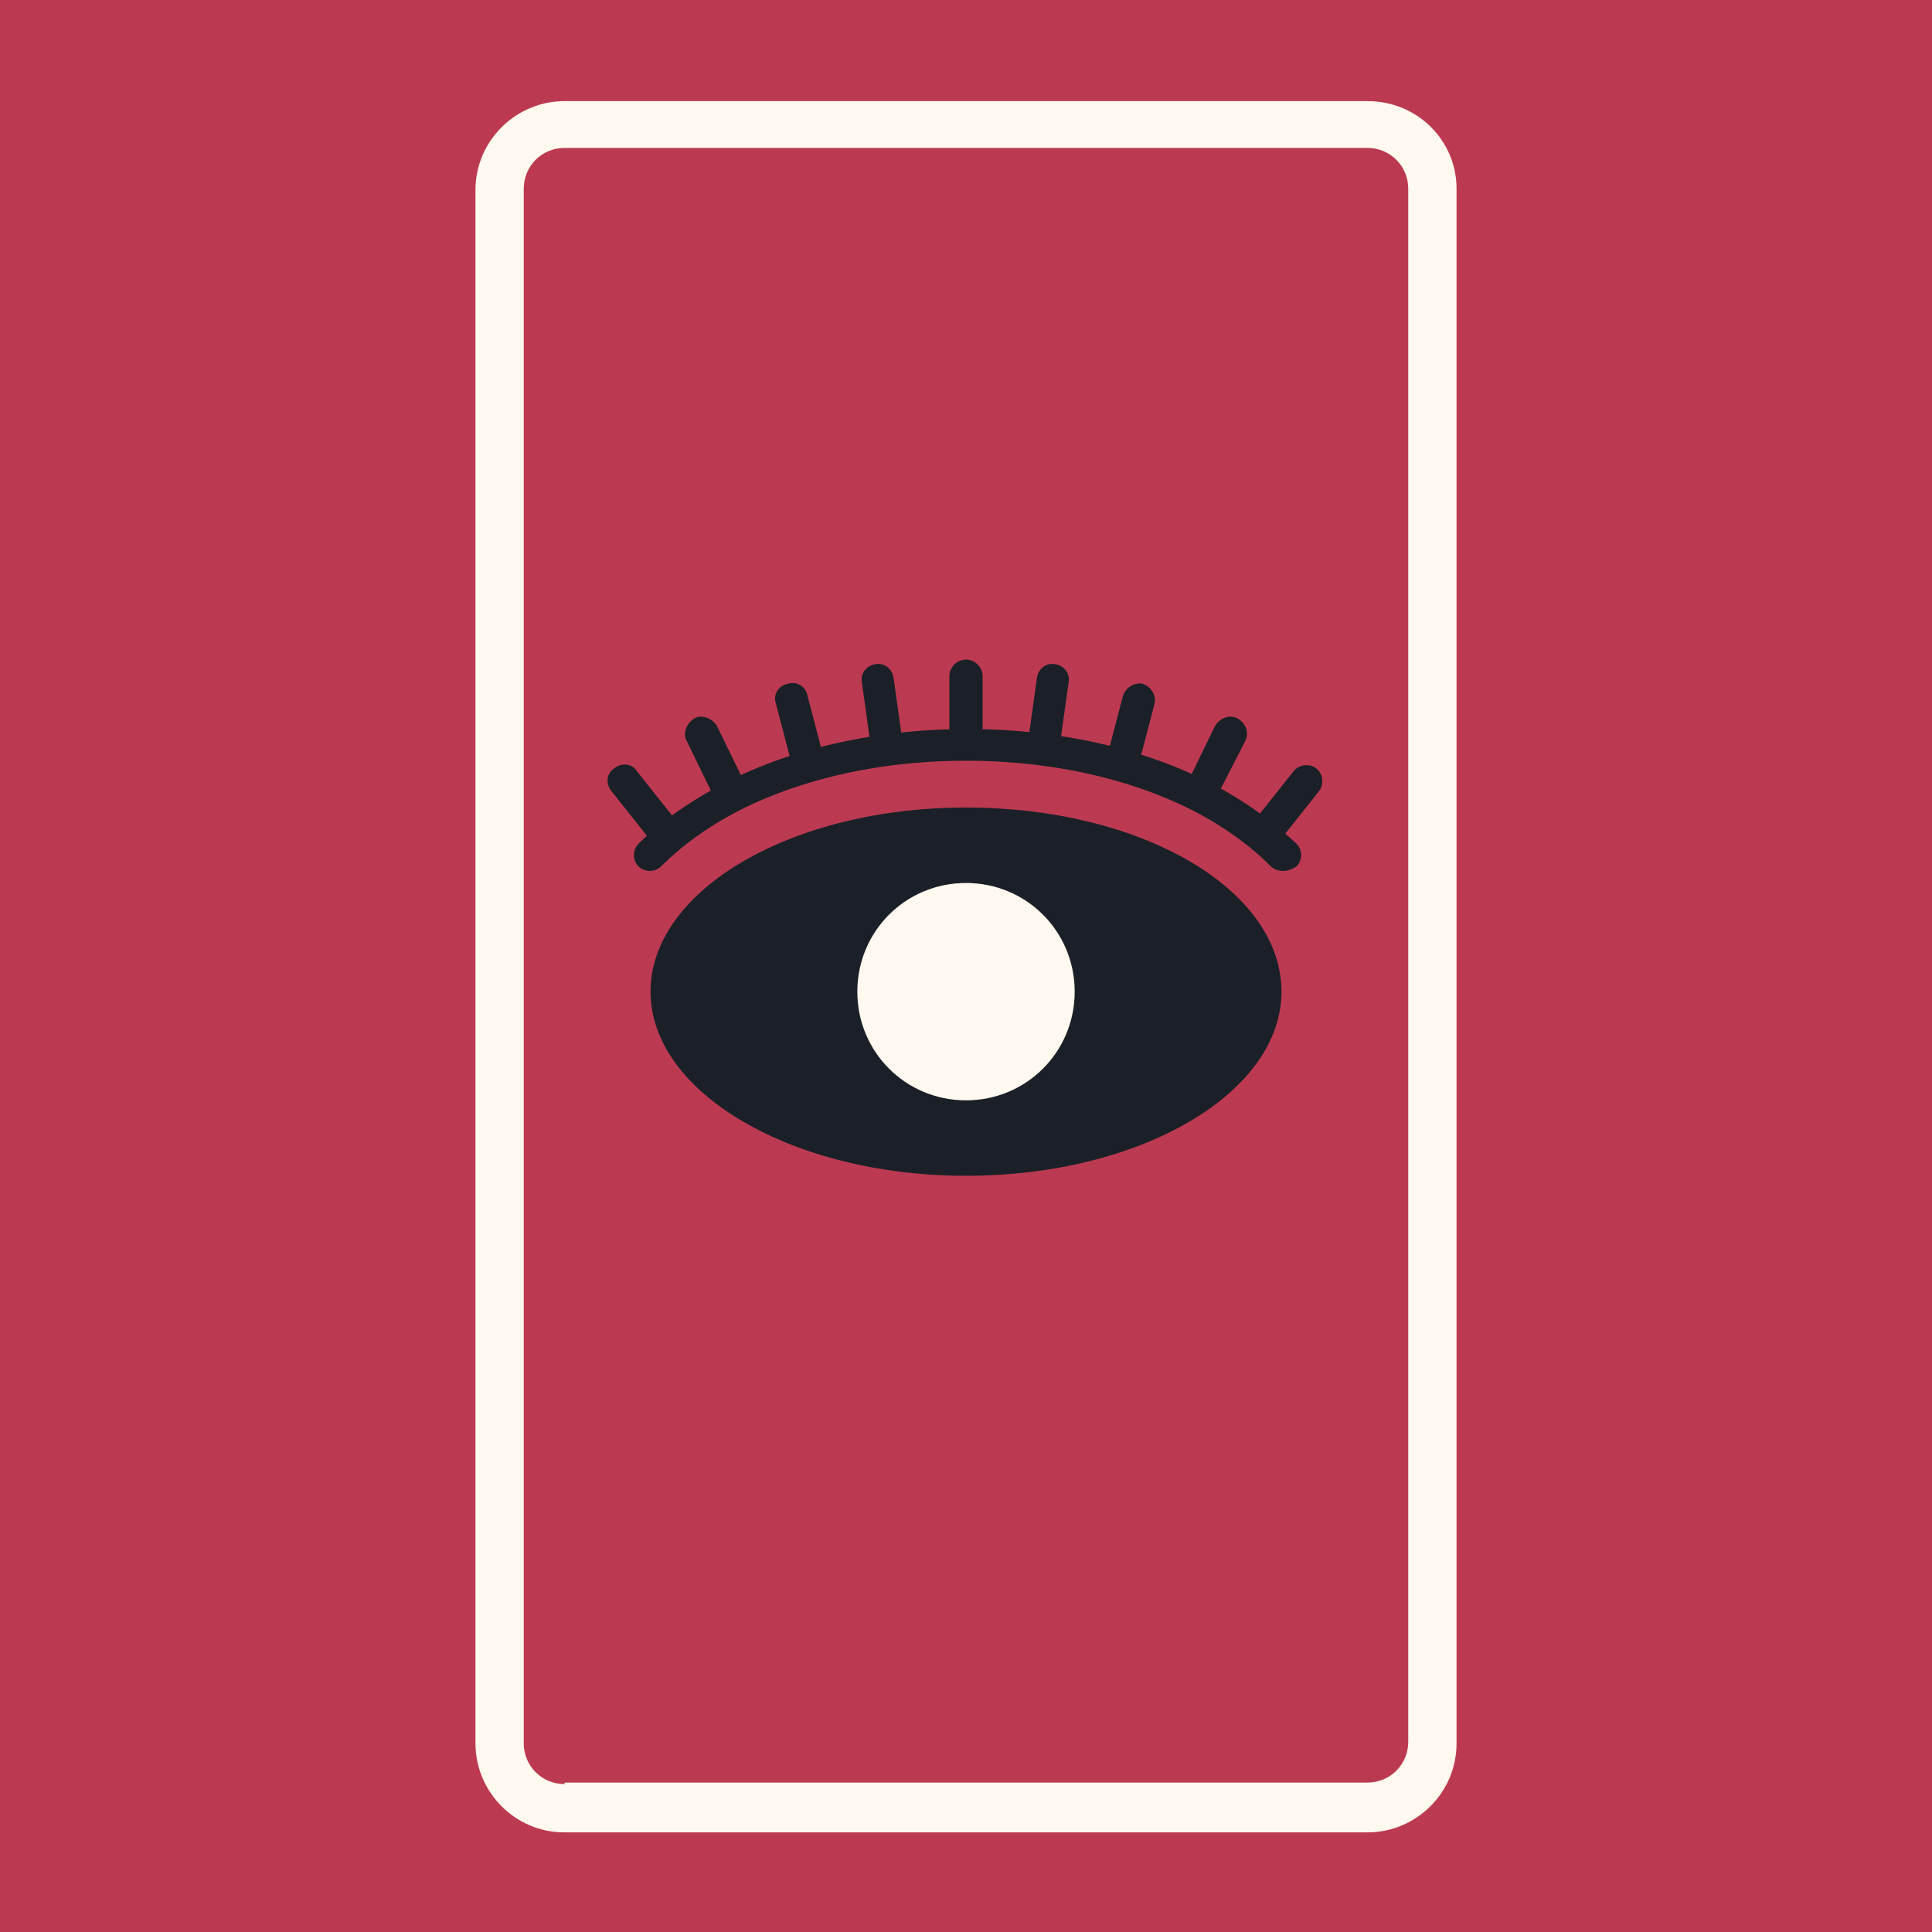
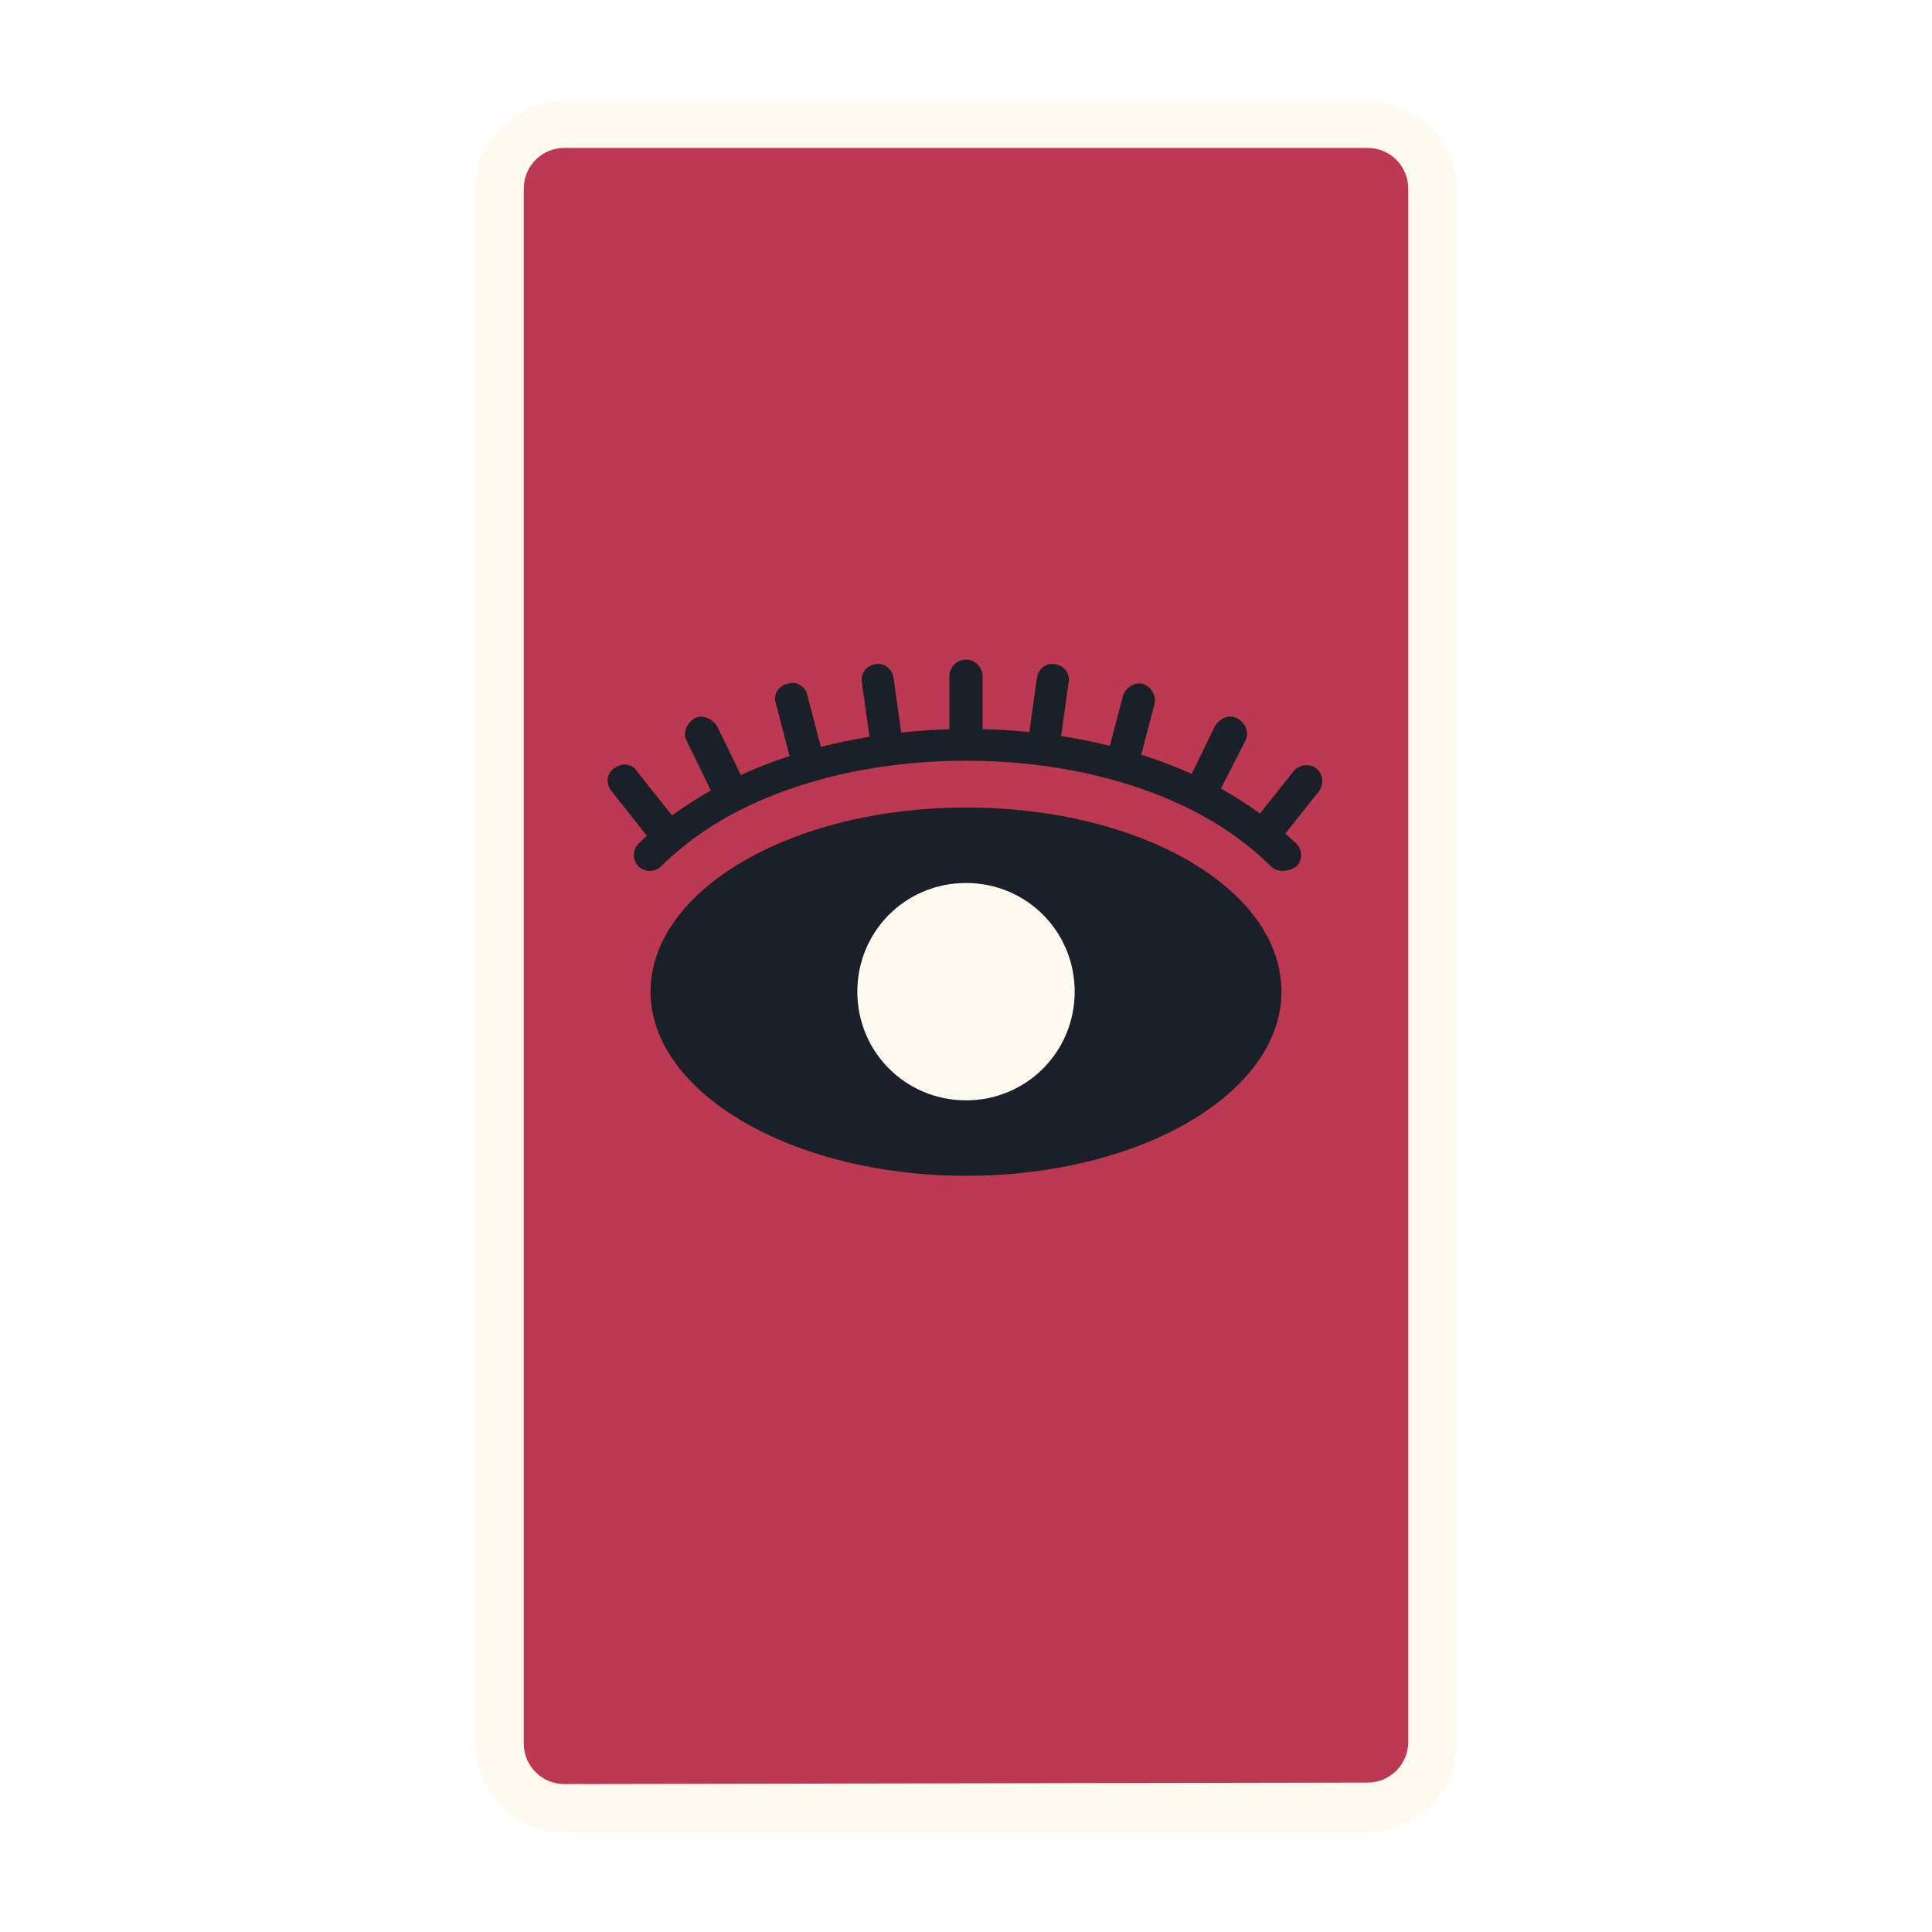
<svg xmlns="http://www.w3.org/2000/svg" version="1.1" id="Calque_1" x="0px" y="0px" viewBox="0 0 128 128" style="enable-background:new 0 0 128 128;" xml:space="preserve">
  <style type="text/css">
- 	.st0{fill:#BC3A51;}
- 	.st1{fill:#FFF9EF;}
+ 	.st0{fill:#FFF9EF;}
+ 	.st1{fill:#BC3A51;}
	.st2{fill:#1B2028;}
</style>
-   <rect class="st0" width="128" height="128" />
-   <path class="st1" d="M90.6,6.7C90.6,6.7,90.6,6.7,90.6,6.7C90.6,6.7,90.6,6.7,90.6,6.7H37.4c0,0,0,0,0,0c0,0,0,0,0,0  c-3.2,0-5.9,2.6-5.9,5.9v59.3v11v6.4v11v15.2c0,3.2,2.6,5.9,5.9,5.9c0,0,0,0,0,0c0,0,0,0,0,0h53.2c0,0,0,0,0,0c0,0,0,0,0,0  c3.2,0,5.9-2.6,5.9-5.9V56.2v-11v-6.4v-11V12.5C96.5,9.3,93.9,6.7,90.6,6.7z" />
-   <path class="st0" d="M37.4,118.2c-1.5,0-2.7-1.2-2.7-2.7V12.5c0-1.5,1.2-2.7,2.7-2.7h53.2c1.5,0,2.7,1.2,2.7,2.7v102.9  c0,1.5-1.2,2.7-2.7,2.7h0H37.4z" />
+   <path class="st0" d="M90.6,6.7L90.6,6.7L90.6,6.7H37.4l0,0l0,0c-3.2,0-5.9,2.6-5.9,5.9v59.3v11v6.4v11v15.2c0,3.2,2.6,5.9,5.9,5.9  l0,0l0,0h53.2l0,0l0,0c3.2,0,5.9-2.6,5.9-5.9V56.2v-11v-6.4v-11V12.5C96.5,9.3,93.9,6.7,90.6,6.7z" />
+   <path class="st1" d="M37.4,118.2c-1.5,0-2.7-1.2-2.7-2.7v-103c0-1.5,1.2-2.7,2.7-2.7h53.2c1.5,0,2.7,1.2,2.7,2.7v102.9  c0,1.5-1.2,2.7-2.7,2.7l0,0L37.4,118.2L37.4,118.2z" />
  <g>
-     <path class="st2" d="M64,53.5c-11.6,0-20.9,5.5-20.9,12.2c0,6.7,9.4,12.2,20.9,12.2c11.6,0,20.9-5.5,20.9-12.2   C84.9,58.9,75.6,53.5,64,53.5z" />
+     <path class="st2" d="M64,53.5c-11.6,0-20.9,5.5-20.9,12.2S52.5,77.9,64,77.9c11.6,0,20.9-5.5,20.9-12.2   C84.9,58.9,75.6,53.5,64,53.5z" />
    <g>
-       <path class="st1" d="M64,58.5c-4,0-7.2,3.2-7.2,7.2s3.2,7.2,7.2,7.2c4,0,7.2-3.2,7.2-7.2S68,58.5,64,58.5z" />
+       <path class="st0" d="M64,58.5c-4,0-7.2,3.2-7.2,7.2s3.2,7.2,7.2,7.2s7.2-3.2,7.2-7.2S68,58.5,64,58.5z" />
    </g>
    <g>
-       <path class="st2" d="M85,57.7c-0.3,0-0.6-0.1-0.8-0.3c-1.1-1.1-2.4-2.1-3.9-3c-4.4-2.6-10.2-4-16.3-4c-6.1,0-11.9,1.4-16.3,4    c-1.5,0.9-2.8,1.9-3.9,3c-0.4,0.4-1.1,0.4-1.5,0c-0.4-0.4-0.4-1.1,0-1.5c1.2-1.2,2.7-2.3,4.4-3.3c4.7-2.8,10.9-4.3,17.4-4.3    c6.5,0,12.7,1.5,17.4,4.3c1.7,1,3.1,2.1,4.4,3.3c0.4,0.4,0.4,1.1,0,1.5C85.6,57.6,85.3,57.7,85,57.7z" />
+       <path class="st2" d="M85,57.7c-0.3,0-0.6-0.1-0.8-0.3c-1.1-1.1-2.4-2.1-3.9-3c-4.4-2.6-10.2-4-16.3-4s-11.9,1.4-16.3,4    c-1.5,0.9-2.8,1.9-3.9,3c-0.4,0.4-1.1,0.4-1.5,0s-0.4-1.1,0-1.5c1.2-1.2,2.7-2.3,4.4-3.3c4.7-2.8,10.9-4.3,17.4-4.3    s12.7,1.5,17.4,4.3c1.7,1,3.1,2.1,4.4,3.3c0.4,0.4,0.4,1.1,0,1.5C85.6,57.6,85.3,57.7,85,57.7z" />
    </g>
    <g>
      <path class="st2" d="M64,50.2c-0.6,0-1.1-0.5-1.1-1.1v-4.3c0-0.6,0.5-1.1,1.1-1.1s1.1,0.5,1.1,1.1v4.3    C65.1,49.7,64.6,50.2,64,50.2z" />
    </g>
    <g>
-       <path class="st2" d="M69.2,50.4c-0.1,0-0.1,0-0.2,0c-0.6-0.1-1-0.6-0.9-1.2l0.6-4.3c0.1-0.6,0.6-1,1.2-0.9c0.6,0.1,1,0.6,0.9,1.2    l-0.6,4.3C70.2,50.1,69.7,50.4,69.2,50.4z" />
+       <path class="st2" d="M69.2,50.4c-0.1,0-0.1,0-0.2,0c-0.6-0.1-1-0.6-0.9-1.2l0.6-4.3c0.1-0.6,0.6-1,1.2-0.9s1,0.6,0.9,1.2l-0.6,4.3    C70.2,50.1,69.7,50.4,69.2,50.4z" />
    </g>
    <g>
      <path class="st2" d="M74.4,51.6c-0.1,0-0.2,0-0.3,0c-0.6-0.2-0.9-0.8-0.8-1.3l1.1-4.2c0.2-0.6,0.8-0.9,1.3-0.8    c0.6,0.2,0.9,0.8,0.8,1.3l-1.1,4.2C75.3,51.3,74.8,51.6,74.4,51.6z" />
    </g>
    <g>
-       <path class="st2" d="M79.6,53.6c-0.2,0-0.3,0-0.5-0.1c-0.5-0.3-0.8-0.9-0.5-1.5l1.9-3.9c0.3-0.5,0.9-0.8,1.5-0.5    c0.5,0.3,0.8,0.9,0.5,1.5L80.5,53C80.3,53.4,80,53.6,79.6,53.6z" />
+       <path class="st2" d="M79.6,53.6c-0.2,0-0.3,0-0.5-0.1c-0.5-0.3-0.8-0.9-0.5-1.5l1.9-3.9c0.3-0.5,0.9-0.8,1.5-0.5    c0.5,0.3,0.8,0.9,0.5,1.5l-2,3.9C80.3,53.4,80,53.6,79.6,53.6z" />
    </g>
    <g>
      <path class="st2" d="M83.9,56.2c-0.2,0-0.5-0.1-0.7-0.2c-0.5-0.4-0.5-1.1-0.2-1.5l2.7-3.4c0.4-0.5,1.1-0.5,1.5-0.2    c0.5,0.4,0.5,1.1,0.2,1.5l-2.7,3.4C84.5,56.1,84.2,56.2,83.9,56.2z" />
    </g>
    <g>
-       <path class="st2" d="M58.8,50.4c-0.5,0-1-0.4-1.1-0.9l-0.6-4.3C57,44.6,57.4,44.1,58,44c0.6-0.1,1.1,0.3,1.2,0.9l0.6,4.3    c0.1,0.6-0.3,1.1-0.9,1.2C58.9,50.4,58.9,50.4,58.8,50.4z" />
+       <path class="st2" d="M58.8,50.4c-0.5,0-1-0.4-1.1-0.9l-0.6-4.3C57,44.6,57.4,44.1,58,44s1.1,0.3,1.2,0.9l0.6,4.3    C59.9,49.8,59.5,50.3,58.8,50.4C58.9,50.4,58.9,50.4,58.8,50.4z" />
    </g>
    <g>
      <path class="st2" d="M53.6,51.6c-0.5,0-0.9-0.3-1.1-0.8l-1.1-4.2c-0.2-0.6,0.2-1.2,0.8-1.3c0.6-0.2,1.2,0.2,1.3,0.8l1.1,4.2    c0.2,0.6-0.2,1.2-0.8,1.3C53.8,51.6,53.7,51.6,53.6,51.6z" />
    </g>
    <g>
-       <path class="st2" d="M48.4,53.6c-0.4,0-0.8-0.2-1-0.6l-1.9-3.9c-0.3-0.5,0-1.2,0.5-1.5c0.5-0.3,1.2,0,1.5,0.5l1.9,3.9    c0.3,0.5,0,1.2-0.5,1.5C48.8,53.6,48.6,53.6,48.4,53.6z" />
+       <path class="st2" d="M48.4,53.6c-0.4,0-0.8-0.2-1-0.6l-1.9-3.9c-0.3-0.5,0-1.2,0.5-1.5s1.2,0,1.5,0.5l1.9,3.9    c0.3,0.5,0,1.2-0.5,1.5C48.8,53.6,48.6,53.6,48.4,53.6z" />
    </g>
    <g>
      <path class="st2" d="M44.1,56.2c-0.3,0-0.6-0.1-0.9-0.4l-2.7-3.4c-0.4-0.5-0.3-1.2,0.2-1.5c0.5-0.4,1.2-0.3,1.5,0.2l2.7,3.4    c0.4,0.5,0.3,1.2-0.2,1.5C44.6,56.2,44.4,56.2,44.1,56.2z" />
    </g>
  </g>
</svg>
